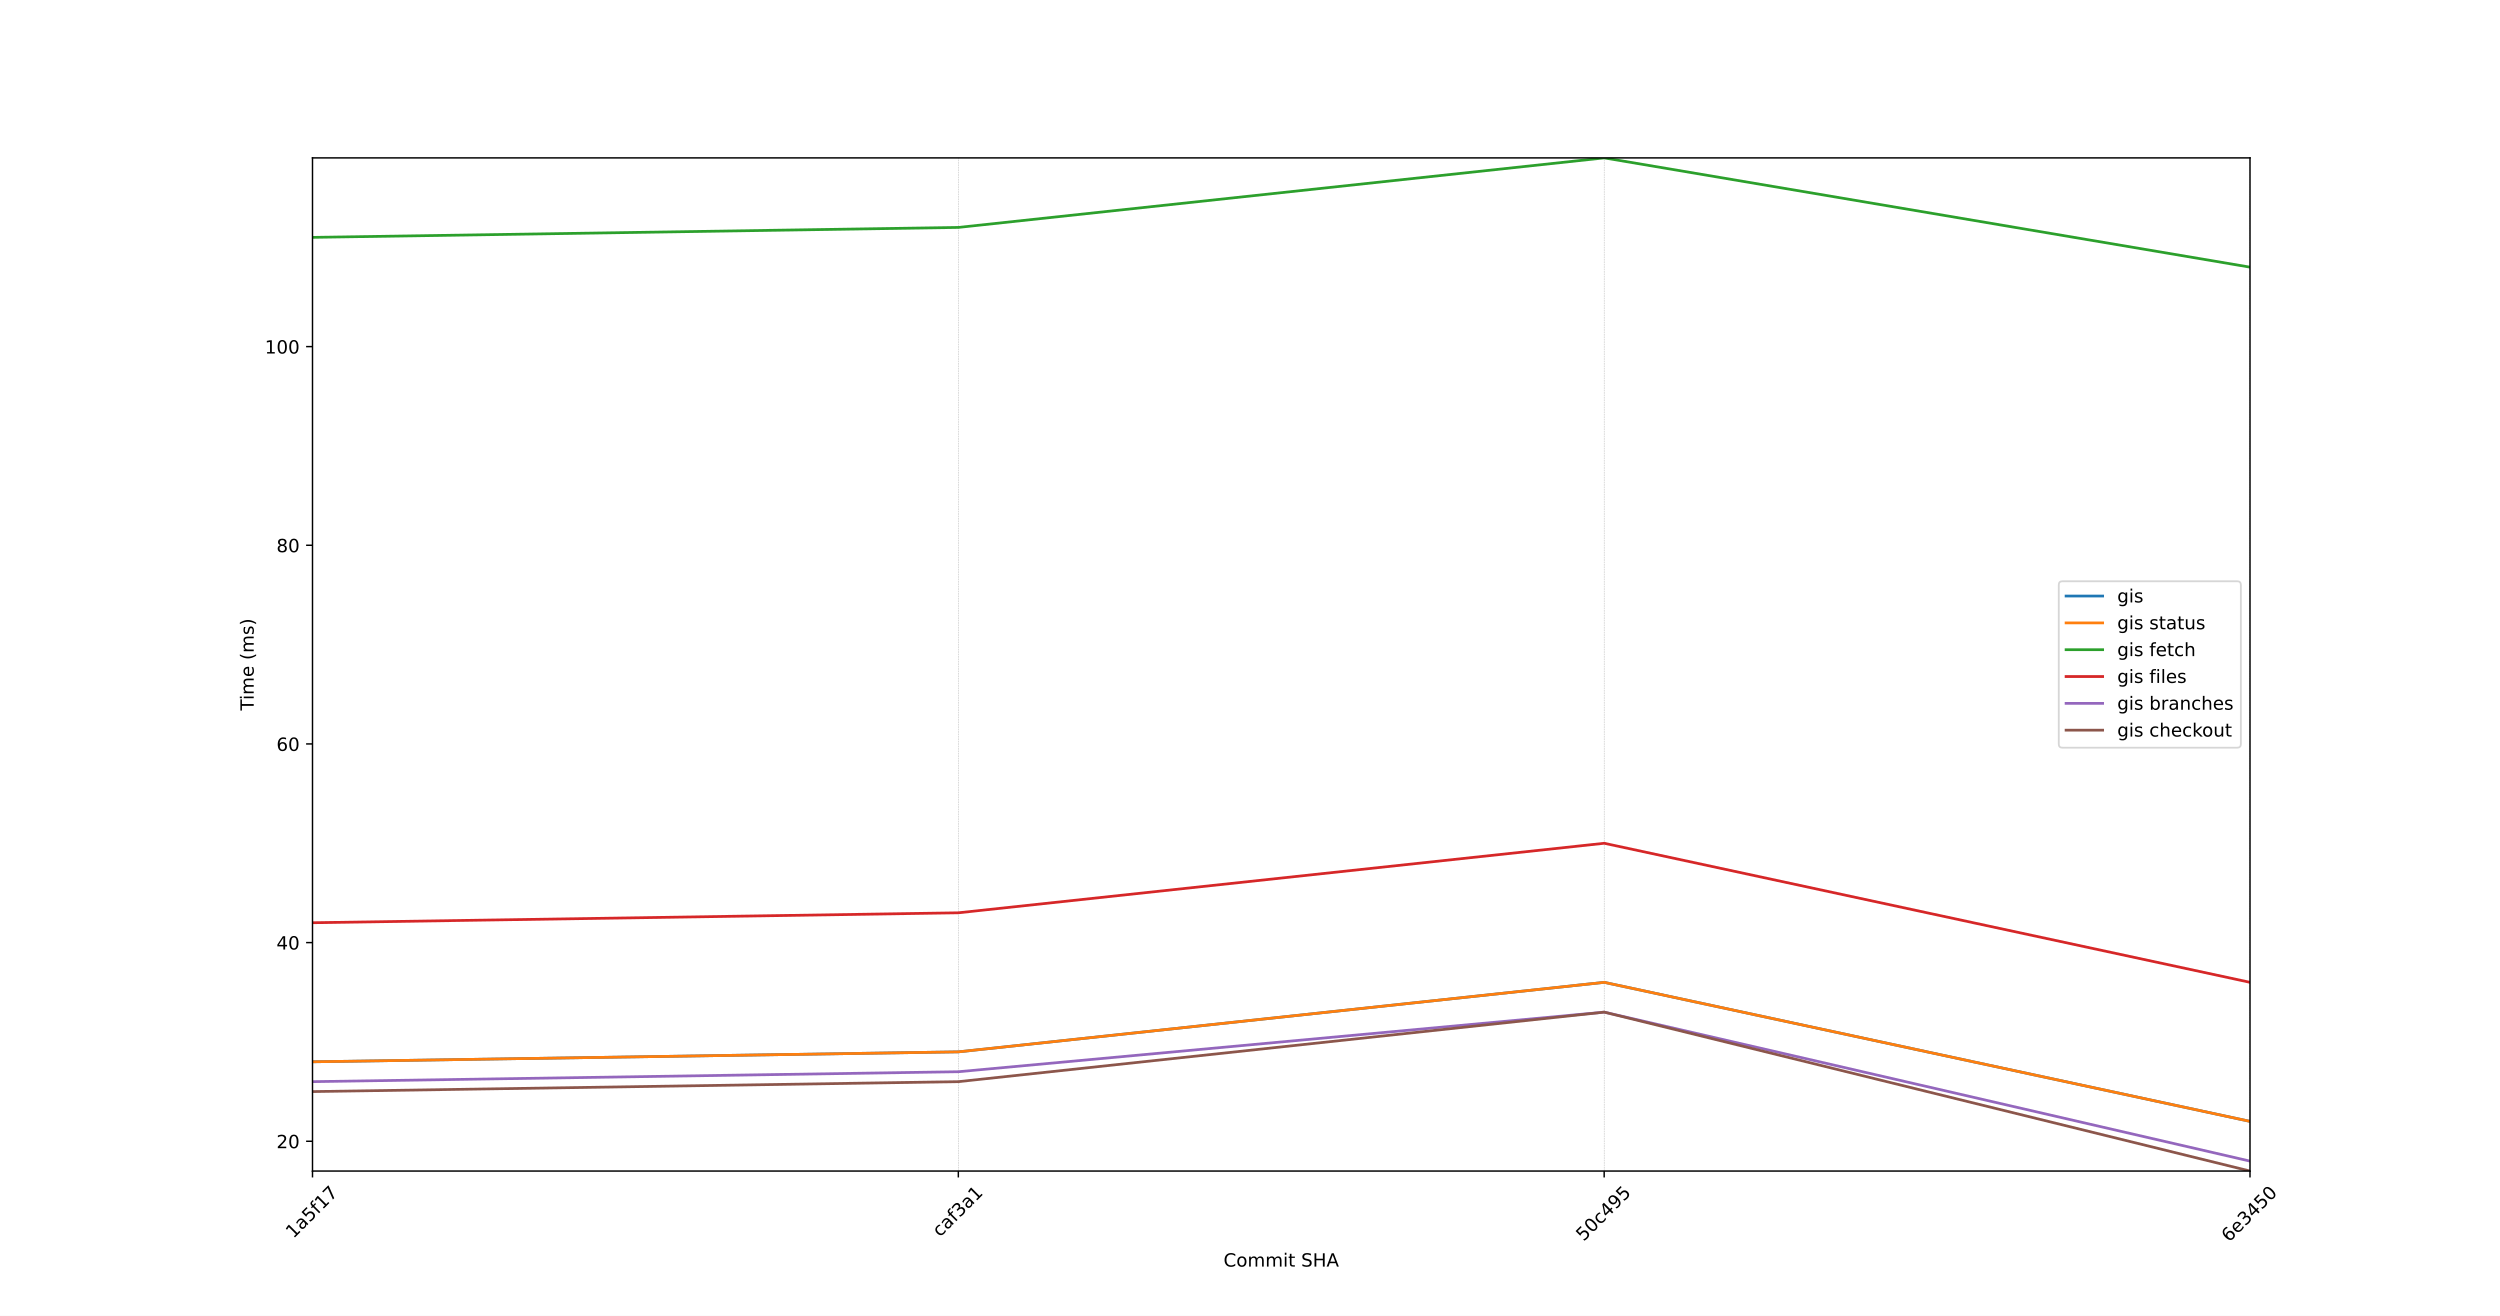
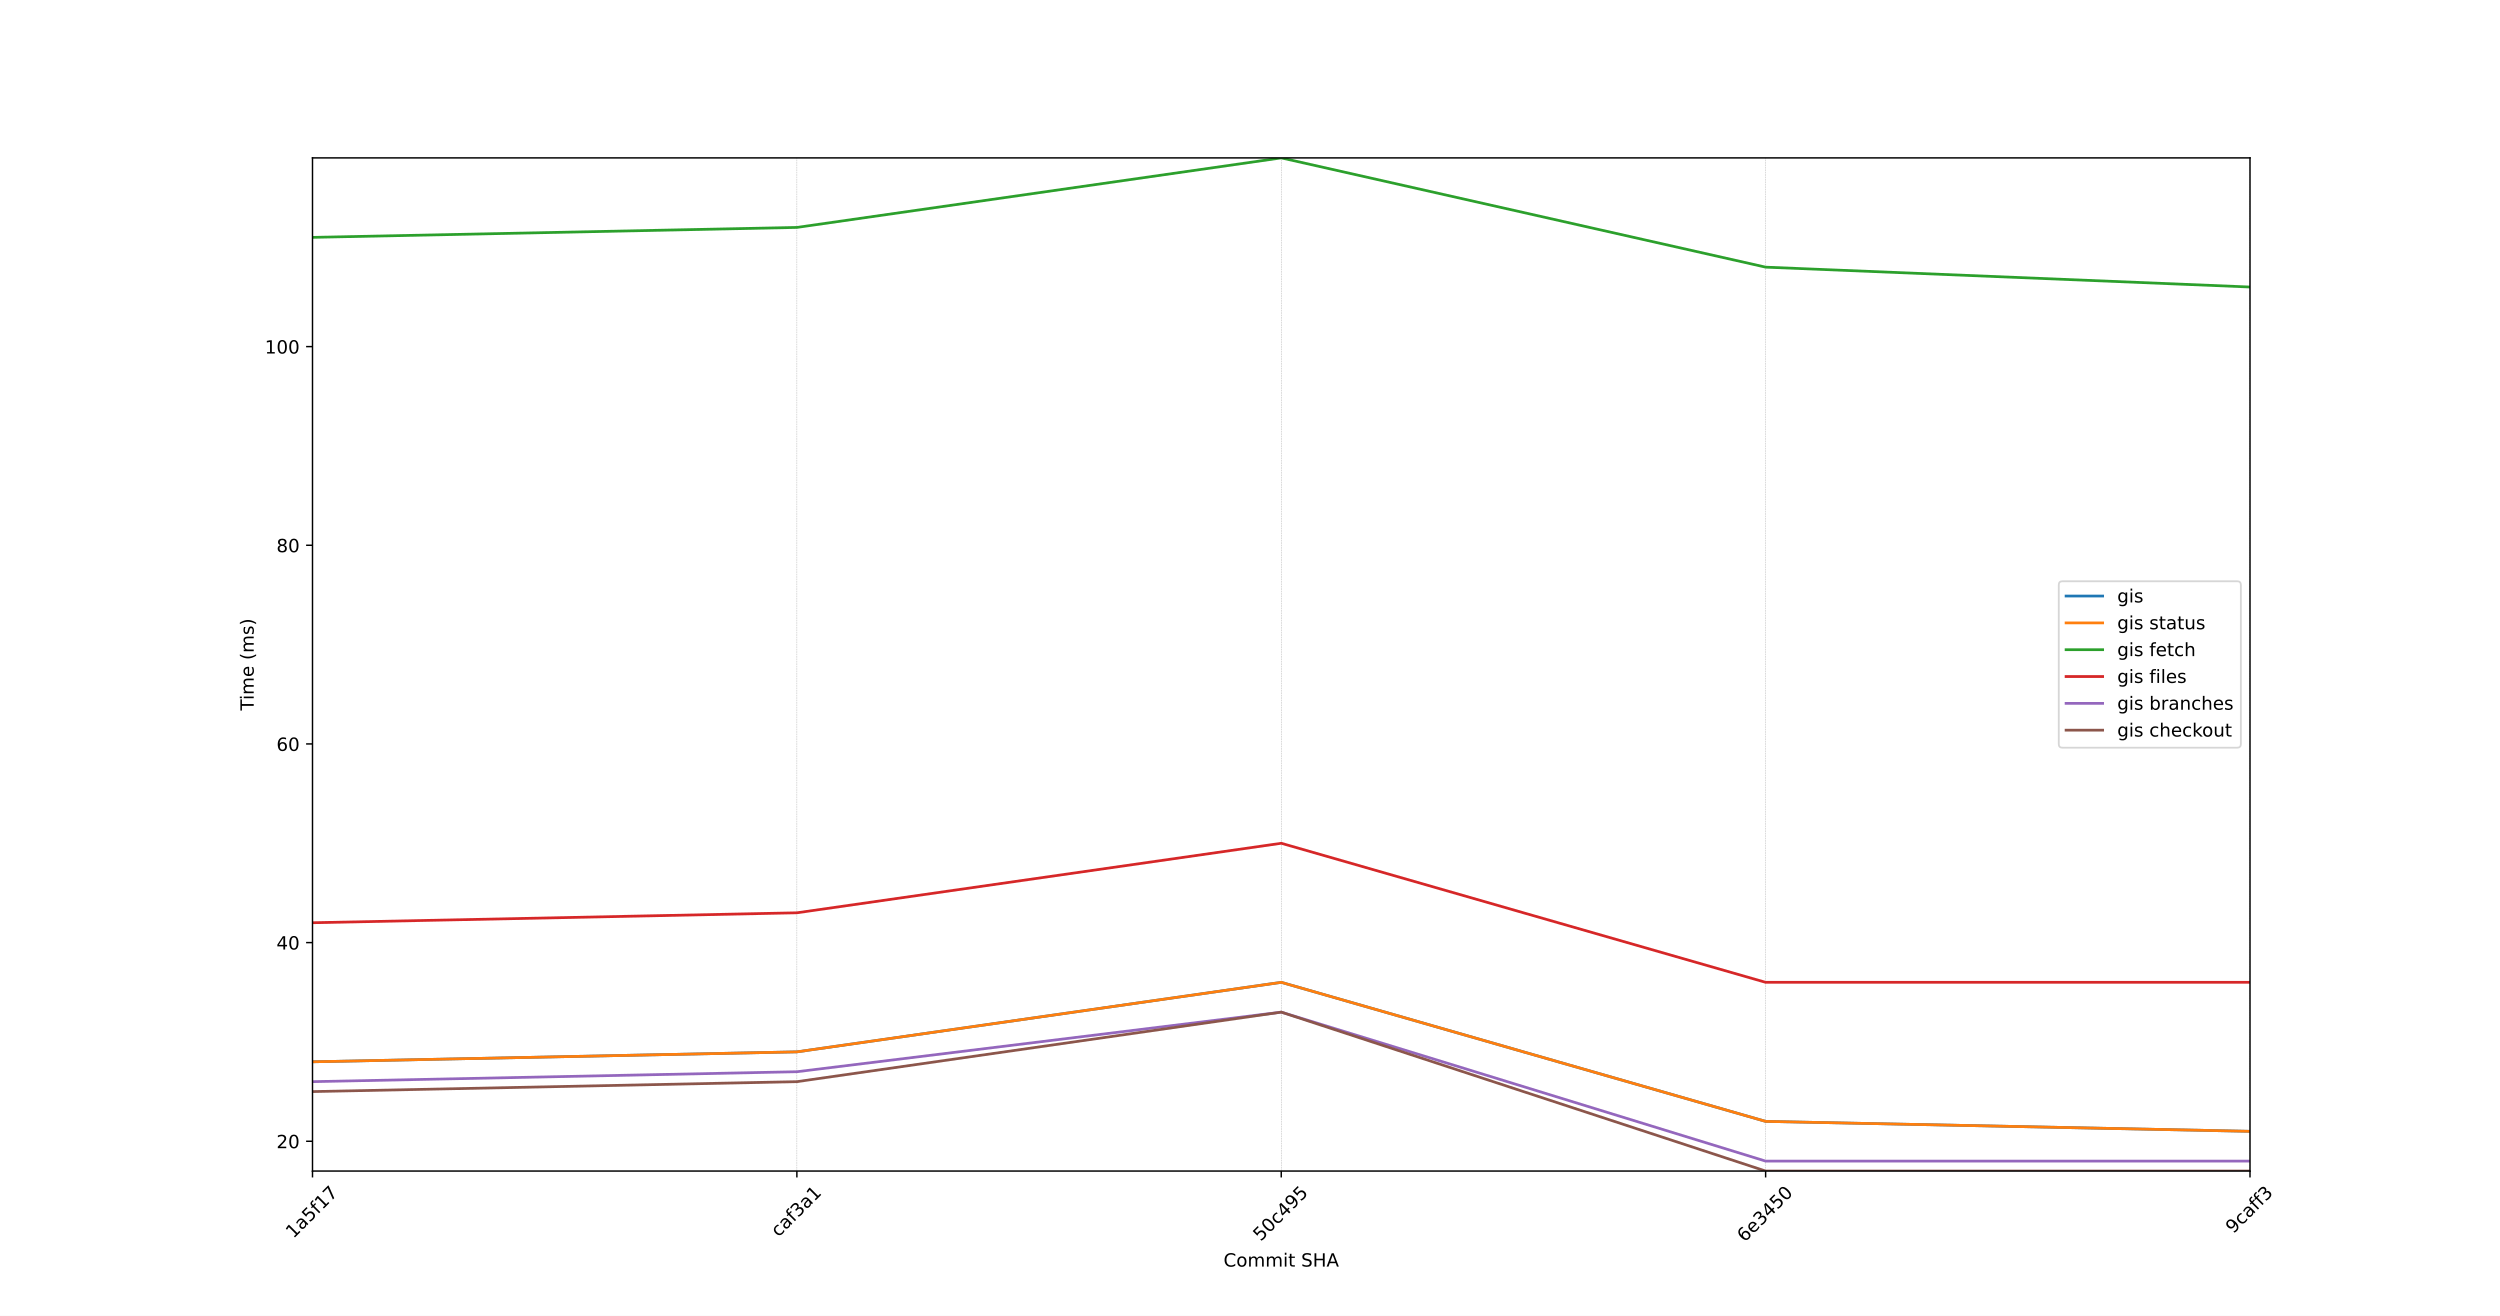
<svg xmlns="http://www.w3.org/2000/svg" xmlns:xlink="http://www.w3.org/1999/xlink" width="1368pt" height="720pt" viewBox="0 0 1368 720" version="1.1">
  <defs>
    <style type="text/css">*{stroke-linejoin: round; stroke-linecap: butt}</style>
  </defs>
  <g id="figure_1">
    <g id="patch_1">
      <path d="M 0 720  L 1368 720  L 1368 0  L 0 0  z " style="fill: #ffffff" />
    </g>
    <g id="axes_1">
      <g id="patch_2">
        <path d="M 171 640.8  L 1231.2 640.8  L 1231.2 86.4  L 171 86.4  z " style="fill: #ffffff" />
      </g>
      <g id="matplotlib.axis_1">
        <g id="xtick_1">
          <g id="line2d_1">
-             <path d="M 171 640.8  L 171 86.4  " clip-path="url(#p84605e881c)" style="fill: none; stroke-dasharray: 0.925,0.4; stroke-dashoffset: 0; stroke: #b0b0b0; stroke-width: 0.25" />
+             <path d="M 171 640.8  L 171 86.4  " clip-path="url(#p52b9253615)" style="fill: none; stroke-dasharray: 0.925,0.4; stroke-dashoffset: 0; stroke: #b0b0b0; stroke-width: 0.25" />
          </g>
          <g id="line2d_2">
            <defs>
-               <path id="mca299443fa" d="M 0 0  L 0 3.5  " style="stroke: #000000; stroke-width: 0.8" />
-             </defs>
-             <g>
-               <use xlink:href="#mca299443fa" x="171" y="640.8" style="stroke: #000000; stroke-width: 0.8" />
+               <path id="m59a1e694c5" d="M 0 0  L 0 3.5  " style="stroke: #000000; stroke-width: 0.8" />
+             </defs>
+             <g>
+               <use xlink:href="#m59a1e694c5" x="171" y="640.8" style="stroke: #000000; stroke-width: 0.8" />
            </g>
          </g>
          <g id="text_1">
            <g transform="translate(160.542 677.9913) rotate(-45) scale(0.1 -0.1)">
              <defs>
                <path id="DejaVuSans-31" d="M 794 531  L 1825 531  L 1825 4091  L 703 3866  L 703 4441  L 1819 4666  L 2450 4666  L 2450 531  L 3481 531  L 3481 0  L 794 0  L 794 531  z " transform="scale(0.015625)" />
                <path id="DejaVuSans-61" d="M 2194 1759  Q 1497 1759 1228 1600  Q 959 1441 959 1056  Q 959 750 1161 570  Q 1363 391 1709 391  Q 2188 391 2477 730  Q 2766 1069 2766 1631  L 2766 1759  L 2194 1759  z M 3341 1997  L 3341 0  L 2766 0  L 2766 531  Q 2569 213 2275 61  Q 1981 -91 1556 -91  Q 1019 -91 701 211  Q 384 513 384 1019  Q 384 1609 779 1909  Q 1175 2209 1959 2209  L 2766 2209  L 2766 2266  Q 2766 2663 2505 2880  Q 2244 3097 1772 3097  Q 1472 3097 1187 3025  Q 903 2953 641 2809  L 641 3341  Q 956 3463 1253 3523  Q 1550 3584 1831 3584  Q 2591 3584 2966 3190  Q 3341 2797 3341 1997  z " transform="scale(0.015625)" />
                <path id="DejaVuSans-35" d="M 691 4666  L 3169 4666  L 3169 4134  L 1269 4134  L 1269 2991  Q 1406 3038 1543 3061  Q 1681 3084 1819 3084  Q 2600 3084 3056 2656  Q 3513 2228 3513 1497  Q 3513 744 3044 326  Q 2575 -91 1722 -91  Q 1428 -91 1123 -41  Q 819 9 494 109  L 494 744  Q 775 591 1075 516  Q 1375 441 1709 441  Q 2250 441 2565 725  Q 2881 1009 2881 1497  Q 2881 1984 2565 2268  Q 2250 2553 1709 2553  Q 1456 2553 1204 2497  Q 953 2441 691 2322  L 691 4666  z " transform="scale(0.015625)" />
                <path id="DejaVuSans-66" d="M 2375 4863  L 2375 4384  L 1825 4384  Q 1516 4384 1395 4259  Q 1275 4134 1275 3809  L 1275 3500  L 2222 3500  L 2222 3053  L 1275 3053  L 1275 0  L 697 0  L 697 3053  L 147 3053  L 147 3500  L 697 3500  L 697 3744  Q 697 4328 969 4595  Q 1241 4863 1831 4863  L 2375 4863  z " transform="scale(0.015625)" />
                <path id="DejaVuSans-37" d="M 525 4666  L 3525 4666  L 3525 4397  L 1831 0  L 1172 0  L 2766 4134  L 525 4134  L 525 4666  z " transform="scale(0.015625)" />
              </defs>
              <use xlink:href="#DejaVuSans-31" />
              <use xlink:href="#DejaVuSans-61" x="63.623" />
              <use xlink:href="#DejaVuSans-35" x="124.902" />
              <use xlink:href="#DejaVuSans-66" x="188.525" />
              <use xlink:href="#DejaVuSans-31" x="223.73" />
              <use xlink:href="#DejaVuSans-37" x="287.354" />
            </g>
          </g>
        </g>
        <g id="xtick_2">
          <g id="line2d_3">
-             <path d="M 524.4 640.8  L 524.4 86.4  " clip-path="url(#p84605e881c)" style="fill: none; stroke-dasharray: 0.925,0.4; stroke-dashoffset: 0; stroke: #b0b0b0; stroke-width: 0.25" />
+             <path d="M 436.05 640.8  L 436.05 86.4  " clip-path="url(#p52b9253615)" style="fill: none; stroke-dasharray: 0.925,0.4; stroke-dashoffset: 0; stroke: #b0b0b0; stroke-width: 0.25" />
          </g>
          <g id="line2d_4">
            <g>
-               <use xlink:href="#mca299443fa" x="524.4" y="640.8" style="stroke: #000000; stroke-width: 0.8" />
+               <use xlink:href="#m59a1e694c5" x="436.05" y="640.8" style="stroke: #000000; stroke-width: 0.8" />
            </g>
          </g>
          <g id="text_2">
-             <g transform="translate(514.3304 677.2145) rotate(-45) scale(0.1 -0.1)">
+             <g transform="translate(425.9804 677.2145) rotate(-45) scale(0.1 -0.1)">
              <defs>
                <path id="DejaVuSans-63" d="M 3122 3366  L 3122 2828  Q 2878 2963 2633 3030  Q 2388 3097 2138 3097  Q 1578 3097 1268 2742  Q 959 2388 959 1747  Q 959 1106 1268 751  Q 1578 397 2138 397  Q 2388 397 2633 464  Q 2878 531 3122 666  L 3122 134  Q 2881 22 2623 -34  Q 2366 -91 2075 -91  Q 1284 -91 818 406  Q 353 903 353 1747  Q 353 2603 823 3093  Q 1294 3584 2113 3584  Q 2378 3584 2631 3529  Q 2884 3475 3122 3366  z " transform="scale(0.015625)" />
                <path id="DejaVuSans-33" d="M 2597 2516  Q 3050 2419 3304 2112  Q 3559 1806 3559 1356  Q 3559 666 3084 287  Q 2609 -91 1734 -91  Q 1441 -91 1130 -33  Q 819 25 488 141  L 488 750  Q 750 597 1062 519  Q 1375 441 1716 441  Q 2309 441 2620 675  Q 2931 909 2931 1356  Q 2931 1769 2642 2001  Q 2353 2234 1838 2234  L 1294 2234  L 1294 2753  L 1863 2753  Q 2328 2753 2575 2939  Q 2822 3125 2822 3475  Q 2822 3834 2567 4026  Q 2313 4219 1838 4219  Q 1578 4219 1281 4162  Q 984 4106 628 3988  L 628 4550  Q 988 4650 1302 4700  Q 1616 4750 1894 4750  Q 2613 4750 3031 4423  Q 3450 4097 3450 3541  Q 3450 3153 3228 2886  Q 3006 2619 2597 2516  z " transform="scale(0.015625)" />
              </defs>
              <use xlink:href="#DejaVuSans-63" />
              <use xlink:href="#DejaVuSans-61" x="54.98" />
              <use xlink:href="#DejaVuSans-66" x="116.26" />
              <use xlink:href="#DejaVuSans-33" x="151.465" />
              <use xlink:href="#DejaVuSans-61" x="215.088" />
              <use xlink:href="#DejaVuSans-31" x="276.367" />
            </g>
          </g>
        </g>
        <g id="xtick_3">
          <g id="line2d_5">
-             <path d="M 877.8 640.8  L 877.8 86.4  " clip-path="url(#p84605e881c)" style="fill: none; stroke-dasharray: 0.925,0.4; stroke-dashoffset: 0; stroke: #b0b0b0; stroke-width: 0.25" />
+             <path d="M 701.1 640.8  L 701.1 86.4  " clip-path="url(#p52b9253615)" style="fill: none; stroke-dasharray: 0.925,0.4; stroke-dashoffset: 0; stroke: #b0b0b0; stroke-width: 0.25" />
          </g>
          <g id="line2d_6">
            <g>
-               <use xlink:href="#mca299443fa" x="877.8" y="640.8" style="stroke: #000000; stroke-width: 0.8" />
+               <use xlink:href="#m59a1e694c5" x="701.1" y="640.8" style="stroke: #000000; stroke-width: 0.8" />
            </g>
          </g>
          <g id="text_3">
-             <g transform="translate(866.5598 679.5557) rotate(-45) scale(0.1 -0.1)">
+             <g transform="translate(689.8598 679.5557) rotate(-45) scale(0.1 -0.1)">
              <defs>
                <path id="DejaVuSans-30" d="M 2034 4250  Q 1547 4250 1301 3770  Q 1056 3291 1056 2328  Q 1056 1369 1301 889  Q 1547 409 2034 409  Q 2525 409 2770 889  Q 3016 1369 3016 2328  Q 3016 3291 2770 3770  Q 2525 4250 2034 4250  z M 2034 4750  Q 2819 4750 3233 4129  Q 3647 3509 3647 2328  Q 3647 1150 3233 529  Q 2819 -91 2034 -91  Q 1250 -91 836 529  Q 422 1150 422 2328  Q 422 3509 836 4129  Q 1250 4750 2034 4750  z " transform="scale(0.015625)" />
                <path id="DejaVuSans-34" d="M 2419 4116  L 825 1625  L 2419 1625  L 2419 4116  z M 2253 4666  L 3047 4666  L 3047 1625  L 3713 1625  L 3713 1100  L 3047 1100  L 3047 0  L 2419 0  L 2419 1100  L 313 1100  L 313 1709  L 2253 4666  z " transform="scale(0.015625)" />
                <path id="DejaVuSans-39" d="M 703 97  L 703 672  Q 941 559 1184 500  Q 1428 441 1663 441  Q 2288 441 2617 861  Q 2947 1281 2994 2138  Q 2813 1869 2534 1725  Q 2256 1581 1919 1581  Q 1219 1581 811 2004  Q 403 2428 403 3163  Q 403 3881 828 4315  Q 1253 4750 1959 4750  Q 2769 4750 3195 4129  Q 3622 3509 3622 2328  Q 3622 1225 3098 567  Q 2575 -91 1691 -91  Q 1453 -91 1209 -44  Q 966 3 703 97  z M 1959 2075  Q 2384 2075 2632 2365  Q 2881 2656 2881 3163  Q 2881 3666 2632 3958  Q 2384 4250 1959 4250  Q 1534 4250 1286 3958  Q 1038 3666 1038 3163  Q 1038 2656 1286 2365  Q 1534 2075 1959 2075  z " transform="scale(0.015625)" />
              </defs>
              <use xlink:href="#DejaVuSans-35" />
              <use xlink:href="#DejaVuSans-30" x="63.623" />
              <use xlink:href="#DejaVuSans-63" x="127.246" />
              <use xlink:href="#DejaVuSans-34" x="182.227" />
              <use xlink:href="#DejaVuSans-39" x="245.85" />
              <use xlink:href="#DejaVuSans-35" x="309.473" />
            </g>
          </g>
        </g>
        <g id="xtick_4">
          <g id="line2d_7">
-             <path d="M 1231.2 640.8  L 1231.2 86.4  " clip-path="url(#p84605e881c)" style="fill: none; stroke-dasharray: 0.925,0.4; stroke-dashoffset: 0; stroke: #b0b0b0; stroke-width: 0.25" />
+             <path d="M 966.15 640.8  L 966.15 86.4  " clip-path="url(#p52b9253615)" style="fill: none; stroke-dasharray: 0.925,0.4; stroke-dashoffset: 0; stroke: #b0b0b0; stroke-width: 0.25" />
          </g>
          <g id="line2d_8">
            <g>
-               <use xlink:href="#mca299443fa" x="1231.2" y="640.8" style="stroke: #000000; stroke-width: 0.8" />
+               <use xlink:href="#m59a1e694c5" x="966.15" y="640.8" style="stroke: #000000; stroke-width: 0.8" />
            </g>
          </g>
          <g id="text_4">
-             <g transform="translate(1219.728 680.0187) rotate(-45) scale(0.1 -0.1)">
+             <g transform="translate(954.6783 680.0187) rotate(-45) scale(0.1 -0.1)">
              <defs>
                <path id="DejaVuSans-36" d="M 2113 2584  Q 1688 2584 1439 2293  Q 1191 2003 1191 1497  Q 1191 994 1439 701  Q 1688 409 2113 409  Q 2538 409 2786 701  Q 3034 994 3034 1497  Q 3034 2003 2786 2293  Q 2538 2584 2113 2584  z M 3366 4563  L 3366 3988  Q 3128 4100 2886 4159  Q 2644 4219 2406 4219  Q 1781 4219 1451 3797  Q 1122 3375 1075 2522  Q 1259 2794 1537 2939  Q 1816 3084 2150 3084  Q 2853 3084 3261 2657  Q 3669 2231 3669 1497  Q 3669 778 3244 343  Q 2819 -91 2113 -91  Q 1303 -91 875 529  Q 447 1150 447 2328  Q 447 3434 972 4092  Q 1497 4750 2381 4750  Q 2619 4750 2861 4703  Q 3103 4656 3366 4563  z " transform="scale(0.015625)" />
                <path id="DejaVuSans-65" d="M 3597 1894  L 3597 1613  L 953 1613  Q 991 1019 1311 708  Q 1631 397 2203 397  Q 2534 397 2845 478  Q 3156 559 3463 722  L 3463 178  Q 3153 47 2828 -22  Q 2503 -91 2169 -91  Q 1331 -91 842 396  Q 353 884 353 1716  Q 353 2575 817 3079  Q 1281 3584 2069 3584  Q 2775 3584 3186 3129  Q 3597 2675 3597 1894  z M 3022 2063  Q 3016 2534 2758 2815  Q 2500 3097 2075 3097  Q 1594 3097 1305 2825  Q 1016 2553 972 2059  L 3022 2063  z " transform="scale(0.015625)" />
              </defs>
              <use xlink:href="#DejaVuSans-36" />
              <use xlink:href="#DejaVuSans-65" x="63.623" />
              <use xlink:href="#DejaVuSans-33" x="125.146" />
              <use xlink:href="#DejaVuSans-34" x="188.77" />
              <use xlink:href="#DejaVuSans-35" x="252.393" />
              <use xlink:href="#DejaVuSans-30" x="316.016" />
            </g>
          </g>
        </g>
-         <g id="text_5">
+         <g id="xtick_5">
+           <g id="line2d_9">
+             <path d="M 1231.2 640.8  L 1231.2 86.4  " clip-path="url(#p52b9253615)" style="fill: none; stroke-dasharray: 0.925,0.4; stroke-dashoffset: 0; stroke: #b0b0b0; stroke-width: 0.25" />
+           </g>
+           <g id="line2d_10">
+             <g>
+               <use xlink:href="#m59a1e694c5" x="1231.2" y="640.8" style="stroke: #000000; stroke-width: 0.8" />
+             </g>
+           </g>
+           <g id="text_5">
+             <g transform="translate(1222.052 675.3705) rotate(-45) scale(0.1 -0.1)">
+               <use xlink:href="#DejaVuSans-39" />
+               <use xlink:href="#DejaVuSans-63" x="63.623" />
+               <use xlink:href="#DejaVuSans-61" x="118.604" />
+               <use xlink:href="#DejaVuSans-66" x="179.883" />
+               <use xlink:href="#DejaVuSans-66" x="215.088" />
+               <use xlink:href="#DejaVuSans-33" x="250.293" />
+             </g>
+           </g>
+         </g>
+         <g id="text_6">
          <g transform="translate(669.5156 693.0877) scale(0.1 -0.1)">
            <defs>
              <path id="DejaVuSans-43" d="M 4122 4306  L 4122 3641  Q 3803 3938 3442 4084  Q 3081 4231 2675 4231  Q 1875 4231 1450 3742  Q 1025 3253 1025 2328  Q 1025 1406 1450 917  Q 1875 428 2675 428  Q 3081 428 3442 575  Q 3803 722 4122 1019  L 4122 359  Q 3791 134 3420 21  Q 3050 -91 2638 -91  Q 1578 -91 968 557  Q 359 1206 359 2328  Q 359 3453 968 4101  Q 1578 4750 2638 4750  Q 3056 4750 3426 4639  Q 3797 4528 4122 4306  z " transform="scale(0.015625)" />
              <path id="DejaVuSans-6f" d="M 1959 3097  Q 1497 3097 1228 2736  Q 959 2375 959 1747  Q 959 1119 1226 758  Q 1494 397 1959 397  Q 2419 397 2687 759  Q 2956 1122 2956 1747  Q 2956 2369 2687 2733  Q 2419 3097 1959 3097  z M 1959 3584  Q 2709 3584 3137 3096  Q 3566 2609 3566 1747  Q 3566 888 3137 398  Q 2709 -91 1959 -91  Q 1206 -91 779 398  Q 353 888 353 1747  Q 353 2609 779 3096  Q 1206 3584 1959 3584  z " transform="scale(0.015625)" />
              <path id="DejaVuSans-6d" d="M 3328 2828  Q 3544 3216 3844 3400  Q 4144 3584 4550 3584  Q 5097 3584 5394 3201  Q 5691 2819 5691 2113  L 5691 0  L 5113 0  L 5113 2094  Q 5113 2597 4934 2840  Q 4756 3084 4391 3084  Q 3944 3084 3684 2787  Q 3425 2491 3425 1978  L 3425 0  L 2847 0  L 2847 2094  Q 2847 2600 2669 2842  Q 2491 3084 2119 3084  Q 1678 3084 1418 2786  Q 1159 2488 1159 1978  L 1159 0  L 581 0  L 581 3500  L 1159 3500  L 1159 2956  Q 1356 3278 1631 3431  Q 1906 3584 2284 3584  Q 2666 3584 2933 3390  Q 3200 3197 3328 2828  z " transform="scale(0.015625)" />
              <path id="DejaVuSans-69" d="M 603 3500  L 1178 3500  L 1178 0  L 603 0  L 603 3500  z M 603 4863  L 1178 4863  L 1178 4134  L 603 4134  L 603 4863  z " transform="scale(0.015625)" />
              <path id="DejaVuSans-74" d="M 1172 4494  L 1172 3500  L 2356 3500  L 2356 3053  L 1172 3053  L 1172 1153  Q 1172 725 1289 603  Q 1406 481 1766 481  L 2356 481  L 2356 0  L 1766 0  Q 1100 0 847 248  Q 594 497 594 1153  L 594 3053  L 172 3053  L 172 3500  L 594 3500  L 594 4494  L 1172 4494  z " transform="scale(0.015625)" />
              <path id="DejaVuSans-20" transform="scale(0.015625)" />
              <path id="DejaVuSans-53" d="M 3425 4513  L 3425 3897  Q 3066 4069 2747 4153  Q 2428 4238 2131 4238  Q 1616 4238 1336 4038  Q 1056 3838 1056 3469  Q 1056 3159 1242 3001  Q 1428 2844 1947 2747  L 2328 2669  Q 3034 2534 3370 2195  Q 3706 1856 3706 1288  Q 3706 609 3251 259  Q 2797 -91 1919 -91  Q 1588 -91 1214 -16  Q 841 59 441 206  L 441 856  Q 825 641 1194 531  Q 1563 422 1919 422  Q 2459 422 2753 634  Q 3047 847 3047 1241  Q 3047 1584 2836 1778  Q 2625 1972 2144 2069  L 1759 2144  Q 1053 2284 737 2584  Q 422 2884 422 3419  Q 422 4038 858 4394  Q 1294 4750 2059 4750  Q 2388 4750 2728 4690  Q 3069 4631 3425 4513  z " transform="scale(0.015625)" />
              <path id="DejaVuSans-48" d="M 628 4666  L 1259 4666  L 1259 2753  L 3553 2753  L 3553 4666  L 4184 4666  L 4184 0  L 3553 0  L 3553 2222  L 1259 2222  L 1259 0  L 628 0  L 628 4666  z " transform="scale(0.015625)" />
              <path id="DejaVuSans-41" d="M 2188 4044  L 1331 1722  L 3047 1722  L 2188 4044  z M 1831 4666  L 2547 4666  L 4325 0  L 3669 0  L 3244 1197  L 1141 1197  L 716 0  L 50 0  L 1831 4666  z " transform="scale(0.015625)" />
            </defs>
            <use xlink:href="#DejaVuSans-43" />
            <use xlink:href="#DejaVuSans-6f" x="69.824" />
            <use xlink:href="#DejaVuSans-6d" x="131.006" />
            <use xlink:href="#DejaVuSans-6d" x="228.418" />
            <use xlink:href="#DejaVuSans-69" x="325.83" />
            <use xlink:href="#DejaVuSans-74" x="353.613" />
            <use xlink:href="#DejaVuSans-20" x="392.822" />
            <use xlink:href="#DejaVuSans-53" x="424.609" />
            <use xlink:href="#DejaVuSans-48" x="488.086" />
            <use xlink:href="#DejaVuSans-41" x="563.281" />
          </g>
        </g>
      </g>
      <g id="matplotlib.axis_2">
        <g id="ytick_1">
-           <g id="line2d_9">
-             <defs>
-               <path id="ma87a46143a" d="M 0 0  L -3.5 0  " style="stroke: #000000; stroke-width: 0.8" />
-             </defs>
-             <g>
-               <use xlink:href="#ma87a46143a" x="171" y="624.494" style="stroke: #000000; stroke-width: 0.8" />
-             </g>
-           </g>
-           <g id="text_6">
+           <g id="line2d_11">
+             <defs>
+               <path id="m6525246bcf" d="M 0 0  L -3.5 0  " style="stroke: #000000; stroke-width: 0.8" />
+             </defs>
+             <g>
+               <use xlink:href="#m6525246bcf" x="171" y="624.494" style="stroke: #000000; stroke-width: 0.8" />
+             </g>
+           </g>
+           <g id="text_7">
            <g transform="translate(151.275 628.2933) scale(0.1 -0.1)">
              <defs>
                <path id="DejaVuSans-32" d="M 1228 531  L 3431 531  L 3431 0  L 469 0  L 469 531  Q 828 903 1448 1529  Q 2069 2156 2228 2338  Q 2531 2678 2651 2914  Q 2772 3150 2772 3378  Q 2772 3750 2511 3984  Q 2250 4219 1831 4219  Q 1534 4219 1204 4116  Q 875 4013 500 3803  L 500 4441  Q 881 4594 1212 4672  Q 1544 4750 1819 4750  Q 2544 4750 2975 4387  Q 3406 4025 3406 3419  Q 3406 3131 3298 2873  Q 3191 2616 2906 2266  Q 2828 2175 2409 1742  Q 1991 1309 1228 531  z " transform="scale(0.015625)" />
              </defs>
              <use xlink:href="#DejaVuSans-32" />
              <use xlink:href="#DejaVuSans-30" x="63.623" />
            </g>
          </g>
        </g>
        <g id="ytick_2">
-           <g id="line2d_10">
-             <g>
-               <use xlink:href="#ma87a46143a" x="171" y="515.788" style="stroke: #000000; stroke-width: 0.8" />
-             </g>
-           </g>
-           <g id="text_7">
+           <g id="line2d_12">
+             <g>
+               <use xlink:href="#m6525246bcf" x="171" y="515.788" style="stroke: #000000; stroke-width: 0.8" />
+             </g>
+           </g>
+           <g id="text_8">
            <g transform="translate(151.275 519.5875) scale(0.1 -0.1)">
              <use xlink:href="#DejaVuSans-34" />
              <use xlink:href="#DejaVuSans-30" x="63.623" />
            </g>
          </g>
        </g>
        <g id="ytick_3">
-           <g id="line2d_11">
-             <g>
-               <use xlink:href="#ma87a46143a" x="171" y="407.082" style="stroke: #000000; stroke-width: 0.8" />
-             </g>
-           </g>
-           <g id="text_8">
+           <g id="line2d_13">
+             <g>
+               <use xlink:href="#m6525246bcf" x="171" y="407.082" style="stroke: #000000; stroke-width: 0.8" />
+             </g>
+           </g>
+           <g id="text_9">
            <g transform="translate(151.275 410.8816) scale(0.1 -0.1)">
              <use xlink:href="#DejaVuSans-36" />
              <use xlink:href="#DejaVuSans-30" x="63.623" />
            </g>
          </g>
        </g>
        <g id="ytick_4">
-           <g id="line2d_12">
-             <g>
-               <use xlink:href="#ma87a46143a" x="171" y="298.376" style="stroke: #000000; stroke-width: 0.8" />
-             </g>
-           </g>
-           <g id="text_9">
+           <g id="line2d_14">
+             <g>
+               <use xlink:href="#m6525246bcf" x="171" y="298.376" style="stroke: #000000; stroke-width: 0.8" />
+             </g>
+           </g>
+           <g id="text_10">
            <g transform="translate(151.275 302.1757) scale(0.1 -0.1)">
              <defs>
                <path id="DejaVuSans-38" d="M 2034 2216  Q 1584 2216 1326 1975  Q 1069 1734 1069 1313  Q 1069 891 1326 650  Q 1584 409 2034 409  Q 2484 409 2743 651  Q 3003 894 3003 1313  Q 3003 1734 2745 1975  Q 2488 2216 2034 2216  z M 1403 2484  Q 997 2584 770 2862  Q 544 3141 544 3541  Q 544 4100 942 4425  Q 1341 4750 2034 4750  Q 2731 4750 3128 4425  Q 3525 4100 3525 3541  Q 3525 3141 3298 2862  Q 3072 2584 2669 2484  Q 3125 2378 3379 2068  Q 3634 1759 3634 1313  Q 3634 634 3220 271  Q 2806 -91 2034 -91  Q 1263 -91 848 271  Q 434 634 434 1313  Q 434 1759 690 2068  Q 947 2378 1403 2484  z M 1172 3481  Q 1172 3119 1398 2916  Q 1625 2713 2034 2713  Q 2441 2713 2670 2916  Q 2900 3119 2900 3481  Q 2900 3844 2670 4047  Q 2441 4250 2034 4250  Q 1625 4250 1398 4047  Q 1172 3844 1172 3481  z " transform="scale(0.015625)" />
              </defs>
              <use xlink:href="#DejaVuSans-38" />
              <use xlink:href="#DejaVuSans-30" x="63.623" />
            </g>
          </g>
        </g>
        <g id="ytick_5">
-           <g id="line2d_13">
-             <g>
-               <use xlink:href="#ma87a46143a" x="171" y="189.671" style="stroke: #000000; stroke-width: 0.8" />
-             </g>
-           </g>
-           <g id="text_10">
+           <g id="line2d_15">
+             <g>
+               <use xlink:href="#m6525246bcf" x="171" y="189.671" style="stroke: #000000; stroke-width: 0.8" />
+             </g>
+           </g>
+           <g id="text_11">
            <g transform="translate(144.9125 193.4698) scale(0.1 -0.1)">
              <use xlink:href="#DejaVuSans-31" />
              <use xlink:href="#DejaVuSans-30" x="63.623" />
              <use xlink:href="#DejaVuSans-30" x="127.246" />
            </g>
          </g>
        </g>
-         <g id="text_11">
+         <g id="text_12">
          <g transform="translate(138.8328 388.7992) rotate(-90) scale(0.1 -0.1)">
            <defs>
              <path id="DejaVuSans-54" d="M -19 4666  L 3928 4666  L 3928 4134  L 2272 4134  L 2272 0  L 1638 0  L 1638 4134  L -19 4134  L -19 4666  z " transform="scale(0.015625)" />
              <path id="DejaVuSans-28" d="M 1984 4856  Q 1566 4138 1362 3434  Q 1159 2731 1159 2009  Q 1159 1288 1364 580  Q 1569 -128 1984 -844  L 1484 -844  Q 1016 -109 783 600  Q 550 1309 550 2009  Q 550 2706 781 3412  Q 1013 4119 1484 4856  L 1984 4856  z " transform="scale(0.015625)" />
              <path id="DejaVuSans-73" d="M 2834 3397  L 2834 2853  Q 2591 2978 2328 3040  Q 2066 3103 1784 3103  Q 1356 3103 1142 2972  Q 928 2841 928 2578  Q 928 2378 1081 2264  Q 1234 2150 1697 2047  L 1894 2003  Q 2506 1872 2764 1633  Q 3022 1394 3022 966  Q 3022 478 2636 193  Q 2250 -91 1575 -91  Q 1294 -91 989 -36  Q 684 19 347 128  L 347 722  Q 666 556 975 473  Q 1284 391 1588 391  Q 1994 391 2212 530  Q 2431 669 2431 922  Q 2431 1156 2273 1281  Q 2116 1406 1581 1522  L 1381 1569  Q 847 1681 609 1914  Q 372 2147 372 2553  Q 372 3047 722 3315  Q 1072 3584 1716 3584  Q 2034 3584 2315 3537  Q 2597 3491 2834 3397  z " transform="scale(0.015625)" />
              <path id="DejaVuSans-29" d="M 513 4856  L 1013 4856  Q 1481 4119 1714 3412  Q 1947 2706 1947 2009  Q 1947 1309 1714 600  Q 1481 -109 1013 -844  L 513 -844  Q 928 -128 1133 580  Q 1338 1288 1338 2009  Q 1338 2731 1133 3434  Q 928 4138 513 4856  z " transform="scale(0.015625)" />
            </defs>
            <use xlink:href="#DejaVuSans-54" />
            <use xlink:href="#DejaVuSans-69" x="57.959" />
            <use xlink:href="#DejaVuSans-6d" x="85.742" />
            <use xlink:href="#DejaVuSans-65" x="183.154" />
            <use xlink:href="#DejaVuSans-20" x="244.678" />
            <use xlink:href="#DejaVuSans-28" x="276.465" />
            <use xlink:href="#DejaVuSans-6d" x="315.479" />
            <use xlink:href="#DejaVuSans-73" x="412.891" />
            <use xlink:href="#DejaVuSans-29" x="464.99" />
          </g>
        </g>
      </g>
-       <g id="line2d_14">
-         <path d="M 171 581.012  L 524.4 575.576  L 877.8 537.529  L 1231.2 613.624  " clip-path="url(#p84605e881c)" style="fill: none; stroke: #1f77b4; stroke-width: 1.5; stroke-linecap: square" />
-       </g>
-       <g id="line2d_15">
-         <path d="M 171 581.012  L 524.4 575.576  L 877.8 537.529  L 1231.2 613.624  " clip-path="url(#p84605e881c)" style="fill: none; stroke: #ff7f0e; stroke-width: 1.5; stroke-linecap: square" />
-       </g>
      <g id="line2d_16">
-         <path d="M 171 129.882  L 524.4 124.447  L 877.8 86.4  L 1231.2 146.188  " clip-path="url(#p84605e881c)" style="fill: none; stroke: #2ca02c; stroke-width: 1.5; stroke-linecap: square" />
+         <path d="M 171 581.012  L 436.05 575.576  L 701.1 537.529  L 966.15 613.624  L 1231.2 619.059  " clip-path="url(#p52b9253615)" style="fill: none; stroke: #1f77b4; stroke-width: 1.5; stroke-linecap: square" />
      </g>
      <g id="line2d_17">
-         <path d="M 171 504.918  L 524.4 499.482  L 877.8 461.435  L 1231.2 537.529  " clip-path="url(#p84605e881c)" style="fill: none; stroke: #d62728; stroke-width: 1.5; stroke-linecap: square" />
+         <path d="M 171 581.012  L 436.05 575.576  L 701.1 537.529  L 966.15 613.624  L 1231.2 619.059  " clip-path="url(#p52b9253615)" style="fill: none; stroke: #ff7f0e; stroke-width: 1.5; stroke-linecap: square" />
      </g>
      <g id="line2d_18">
-         <path d="M 171 591.882  L 524.4 586.447  L 877.8 553.835  L 1231.2 635.365  " clip-path="url(#p84605e881c)" style="fill: none; stroke: #9467bd; stroke-width: 1.5; stroke-linecap: square" />
+         <path d="M 171 129.882  L 436.05 124.447  L 701.1 86.4  L 966.15 146.188  L 1231.2 157.059  " clip-path="url(#p52b9253615)" style="fill: none; stroke: #2ca02c; stroke-width: 1.5; stroke-linecap: square" />
      </g>
      <g id="line2d_19">
-         <path d="M 171 597.318  L 524.4 591.882  L 877.8 553.835  L 1231.2 640.8  " clip-path="url(#p84605e881c)" style="fill: none; stroke: #8c564b; stroke-width: 1.5; stroke-linecap: square" />
+         <path d="M 171 504.918  L 436.05 499.482  L 701.1 461.435  L 966.15 537.529  L 1231.2 537.529  " clip-path="url(#p52b9253615)" style="fill: none; stroke: #d62728; stroke-width: 1.5; stroke-linecap: square" />
+       </g>
+       <g id="line2d_20">
+         <path d="M 171 591.882  L 436.05 586.447  L 701.1 553.835  L 966.15 635.365  L 1231.2 635.365  " clip-path="url(#p52b9253615)" style="fill: none; stroke: #9467bd; stroke-width: 1.5; stroke-linecap: square" />
+       </g>
+       <g id="line2d_21">
+         <path d="M 171 597.318  L 436.05 591.882  L 701.1 553.835  L 966.15 640.8  L 1231.2 640.8  " clip-path="url(#p52b9253615)" style="fill: none; stroke: #8c564b; stroke-width: 1.5; stroke-linecap: square" />
      </g>
      <g id="patch_3">
        <path d="M 171 640.8  L 171 86.4  " style="fill: none; stroke: #000000; stroke-width: 0.8; stroke-linejoin: miter; stroke-linecap: square" />
      </g>
      <g id="patch_4">
        <path d="M 1231.2 640.8  L 1231.2 86.4  " style="fill: none; stroke: #000000; stroke-width: 0.8; stroke-linejoin: miter; stroke-linecap: square" />
      </g>
      <g id="patch_5">
        <path d="M 171 640.8  L 1231.2 640.8  " style="fill: none; stroke: #000000; stroke-width: 0.8; stroke-linejoin: miter; stroke-linecap: square" />
      </g>
      <g id="patch_6">
        <path d="M 171 86.4  L 1231.2 86.4  " style="fill: none; stroke: #000000; stroke-width: 0.8; stroke-linejoin: miter; stroke-linecap: square" />
      </g>
      <g id="legend_1">
        <g id="patch_7">
          <path d="M 1128.562 409.134  L 1224.2 409.134  Q 1226.2 409.134 1226.2 407.134  L 1226.2 320.066  Q 1226.2 318.066 1224.2 318.066  L 1128.562 318.066  Q 1126.562 318.066 1126.562 320.066  L 1126.562 407.134  Q 1126.562 409.134 1128.562 409.134  z " style="fill: #ffffff; opacity: 0.8; stroke: #cccccc; stroke-linejoin: miter" />
        </g>
-         <g id="line2d_20">
+         <g id="line2d_22">
          <path d="M 1130.562 326.164  L 1140.562 326.164  L 1150.562 326.164  " style="fill: none; stroke: #1f77b4; stroke-width: 1.5; stroke-linecap: square" />
        </g>
-         <g id="text_12">
+         <g id="text_13">
          <g transform="translate(1158.562 329.6641) scale(0.1 -0.1)">
            <defs>
              <path id="DejaVuSans-67" d="M 2906 1791  Q 2906 2416 2648 2759  Q 2391 3103 1925 3103  Q 1463 3103 1205 2759  Q 947 2416 947 1791  Q 947 1169 1205 825  Q 1463 481 1925 481  Q 2391 481 2648 825  Q 2906 1169 2906 1791  z M 3481 434  Q 3481 -459 3084 -895  Q 2688 -1331 1869 -1331  Q 1566 -1331 1297 -1286  Q 1028 -1241 775 -1147  L 775 -588  Q 1028 -725 1275 -790  Q 1522 -856 1778 -856  Q 2344 -856 2625 -561  Q 2906 -266 2906 331  L 2906 616  Q 2728 306 2450 153  Q 2172 0 1784 0  Q 1141 0 747 490  Q 353 981 353 1791  Q 353 2603 747 3093  Q 1141 3584 1784 3584  Q 2172 3584 2450 3431  Q 2728 3278 2906 2969  L 2906 3500  L 3481 3500  L 3481 434  z " transform="scale(0.015625)" />
            </defs>
            <use xlink:href="#DejaVuSans-67" />
            <use xlink:href="#DejaVuSans-69" x="63.477" />
            <use xlink:href="#DejaVuSans-73" x="91.26" />
          </g>
        </g>
-         <g id="line2d_21">
+         <g id="line2d_23">
          <path d="M 1130.562 340.842  L 1140.562 340.842  L 1150.562 340.842  " style="fill: none; stroke: #ff7f0e; stroke-width: 1.5; stroke-linecap: square" />
        </g>
-         <g id="text_13">
+         <g id="text_14">
          <g transform="translate(1158.562 344.3422) scale(0.1 -0.1)">
            <defs>
              <path id="DejaVuSans-75" d="M 544 1381  L 544 3500  L 1119 3500  L 1119 1403  Q 1119 906 1312 657  Q 1506 409 1894 409  Q 2359 409 2629 706  Q 2900 1003 2900 1516  L 2900 3500  L 3475 3500  L 3475 0  L 2900 0  L 2900 538  Q 2691 219 2414 64  Q 2138 -91 1772 -91  Q 1169 -91 856 284  Q 544 659 544 1381  z M 1991 3584  L 1991 3584  z " transform="scale(0.015625)" />
            </defs>
            <use xlink:href="#DejaVuSans-67" />
            <use xlink:href="#DejaVuSans-69" x="63.477" />
            <use xlink:href="#DejaVuSans-73" x="91.26" />
            <use xlink:href="#DejaVuSans-20" x="143.359" />
            <use xlink:href="#DejaVuSans-73" x="175.146" />
            <use xlink:href="#DejaVuSans-74" x="227.246" />
            <use xlink:href="#DejaVuSans-61" x="266.455" />
            <use xlink:href="#DejaVuSans-74" x="327.734" />
            <use xlink:href="#DejaVuSans-75" x="366.943" />
            <use xlink:href="#DejaVuSans-73" x="430.322" />
          </g>
        </g>
-         <g id="line2d_22">
+         <g id="line2d_24">
          <path d="M 1130.562 355.52  L 1140.562 355.52  L 1150.562 355.52  " style="fill: none; stroke: #2ca02c; stroke-width: 1.5; stroke-linecap: square" />
        </g>
-         <g id="text_14">
+         <g id="text_15">
          <g transform="translate(1158.562 359.0203) scale(0.1 -0.1)">
            <defs>
              <path id="DejaVuSans-68" d="M 3513 2113  L 3513 0  L 2938 0  L 2938 2094  Q 2938 2591 2744 2837  Q 2550 3084 2163 3084  Q 1697 3084 1428 2787  Q 1159 2491 1159 1978  L 1159 0  L 581 0  L 581 4863  L 1159 4863  L 1159 2956  Q 1366 3272 1645 3428  Q 1925 3584 2291 3584  Q 2894 3584 3203 3211  Q 3513 2838 3513 2113  z " transform="scale(0.015625)" />
            </defs>
            <use xlink:href="#DejaVuSans-67" />
            <use xlink:href="#DejaVuSans-69" x="63.477" />
            <use xlink:href="#DejaVuSans-73" x="91.26" />
            <use xlink:href="#DejaVuSans-20" x="143.359" />
            <use xlink:href="#DejaVuSans-66" x="175.146" />
            <use xlink:href="#DejaVuSans-65" x="210.352" />
            <use xlink:href="#DejaVuSans-74" x="271.875" />
            <use xlink:href="#DejaVuSans-63" x="311.084" />
            <use xlink:href="#DejaVuSans-68" x="366.064" />
          </g>
        </g>
-         <g id="line2d_23">
+         <g id="line2d_25">
          <path d="M 1130.562 370.198  L 1140.562 370.198  L 1150.562 370.198  " style="fill: none; stroke: #d62728; stroke-width: 1.5; stroke-linecap: square" />
        </g>
-         <g id="text_15">
+         <g id="text_16">
          <g transform="translate(1158.562 373.6984) scale(0.1 -0.1)">
            <defs>
              <path id="DejaVuSans-6c" d="M 603 4863  L 1178 4863  L 1178 0  L 603 0  L 603 4863  z " transform="scale(0.015625)" />
            </defs>
            <use xlink:href="#DejaVuSans-67" />
            <use xlink:href="#DejaVuSans-69" x="63.477" />
            <use xlink:href="#DejaVuSans-73" x="91.26" />
            <use xlink:href="#DejaVuSans-20" x="143.359" />
            <use xlink:href="#DejaVuSans-66" x="175.146" />
            <use xlink:href="#DejaVuSans-69" x="210.352" />
            <use xlink:href="#DejaVuSans-6c" x="238.135" />
            <use xlink:href="#DejaVuSans-65" x="265.918" />
            <use xlink:href="#DejaVuSans-73" x="327.441" />
          </g>
        </g>
-         <g id="line2d_24">
+         <g id="line2d_26">
          <path d="M 1130.562 384.877  L 1140.562 384.877  L 1150.562 384.877  " style="fill: none; stroke: #9467bd; stroke-width: 1.5; stroke-linecap: square" />
        </g>
-         <g id="text_16">
+         <g id="text_17">
          <g transform="translate(1158.562 388.3766) scale(0.1 -0.1)">
            <defs>
              <path id="DejaVuSans-62" d="M 3116 1747  Q 3116 2381 2855 2742  Q 2594 3103 2138 3103  Q 1681 3103 1420 2742  Q 1159 2381 1159 1747  Q 1159 1113 1420 752  Q 1681 391 2138 391  Q 2594 391 2855 752  Q 3116 1113 3116 1747  z M 1159 2969  Q 1341 3281 1617 3432  Q 1894 3584 2278 3584  Q 2916 3584 3314 3078  Q 3713 2572 3713 1747  Q 3713 922 3314 415  Q 2916 -91 2278 -91  Q 1894 -91 1617 61  Q 1341 213 1159 525  L 1159 0  L 581 0  L 581 4863  L 1159 4863  L 1159 2969  z " transform="scale(0.015625)" />
              <path id="DejaVuSans-72" d="M 2631 2963  Q 2534 3019 2420 3045  Q 2306 3072 2169 3072  Q 1681 3072 1420 2755  Q 1159 2438 1159 1844  L 1159 0  L 581 0  L 581 3500  L 1159 3500  L 1159 2956  Q 1341 3275 1631 3429  Q 1922 3584 2338 3584  Q 2397 3584 2469 3576  Q 2541 3569 2628 3553  L 2631 2963  z " transform="scale(0.015625)" />
              <path id="DejaVuSans-6e" d="M 3513 2113  L 3513 0  L 2938 0  L 2938 2094  Q 2938 2591 2744 2837  Q 2550 3084 2163 3084  Q 1697 3084 1428 2787  Q 1159 2491 1159 1978  L 1159 0  L 581 0  L 581 3500  L 1159 3500  L 1159 2956  Q 1366 3272 1645 3428  Q 1925 3584 2291 3584  Q 2894 3584 3203 3211  Q 3513 2838 3513 2113  z " transform="scale(0.015625)" />
            </defs>
            <use xlink:href="#DejaVuSans-67" />
            <use xlink:href="#DejaVuSans-69" x="63.477" />
            <use xlink:href="#DejaVuSans-73" x="91.26" />
            <use xlink:href="#DejaVuSans-20" x="143.359" />
            <use xlink:href="#DejaVuSans-62" x="175.146" />
            <use xlink:href="#DejaVuSans-72" x="238.623" />
            <use xlink:href="#DejaVuSans-61" x="279.736" />
            <use xlink:href="#DejaVuSans-6e" x="341.016" />
            <use xlink:href="#DejaVuSans-63" x="404.395" />
            <use xlink:href="#DejaVuSans-68" x="459.375" />
            <use xlink:href="#DejaVuSans-65" x="522.754" />
            <use xlink:href="#DejaVuSans-73" x="584.277" />
          </g>
        </g>
-         <g id="line2d_25">
+         <g id="line2d_27">
          <path d="M 1130.562 399.555  L 1140.562 399.555  L 1150.562 399.555  " style="fill: none; stroke: #8c564b; stroke-width: 1.5; stroke-linecap: square" />
        </g>
-         <g id="text_17">
+         <g id="text_18">
          <g transform="translate(1158.562 403.0547) scale(0.1 -0.1)">
            <defs>
              <path id="DejaVuSans-6b" d="M 581 4863  L 1159 4863  L 1159 1991  L 2875 3500  L 3609 3500  L 1753 1863  L 3688 0  L 2938 0  L 1159 1709  L 1159 0  L 581 0  L 581 4863  z " transform="scale(0.015625)" />
            </defs>
            <use xlink:href="#DejaVuSans-67" />
            <use xlink:href="#DejaVuSans-69" x="63.477" />
            <use xlink:href="#DejaVuSans-73" x="91.26" />
            <use xlink:href="#DejaVuSans-20" x="143.359" />
            <use xlink:href="#DejaVuSans-63" x="175.146" />
            <use xlink:href="#DejaVuSans-68" x="230.127" />
            <use xlink:href="#DejaVuSans-65" x="293.506" />
            <use xlink:href="#DejaVuSans-63" x="355.029" />
            <use xlink:href="#DejaVuSans-6b" x="410.01" />
            <use xlink:href="#DejaVuSans-6f" x="464.295" />
            <use xlink:href="#DejaVuSans-75" x="525.477" />
            <use xlink:href="#DejaVuSans-74" x="588.855" />
          </g>
        </g>
      </g>
    </g>
  </g>
  <defs>
-     <clipPath id="p84605e881c">
+     <clipPath id="p52b9253615">
      <rect x="171" y="86.4" width="1060.2" height="554.4" />
    </clipPath>
  </defs>
</svg>
